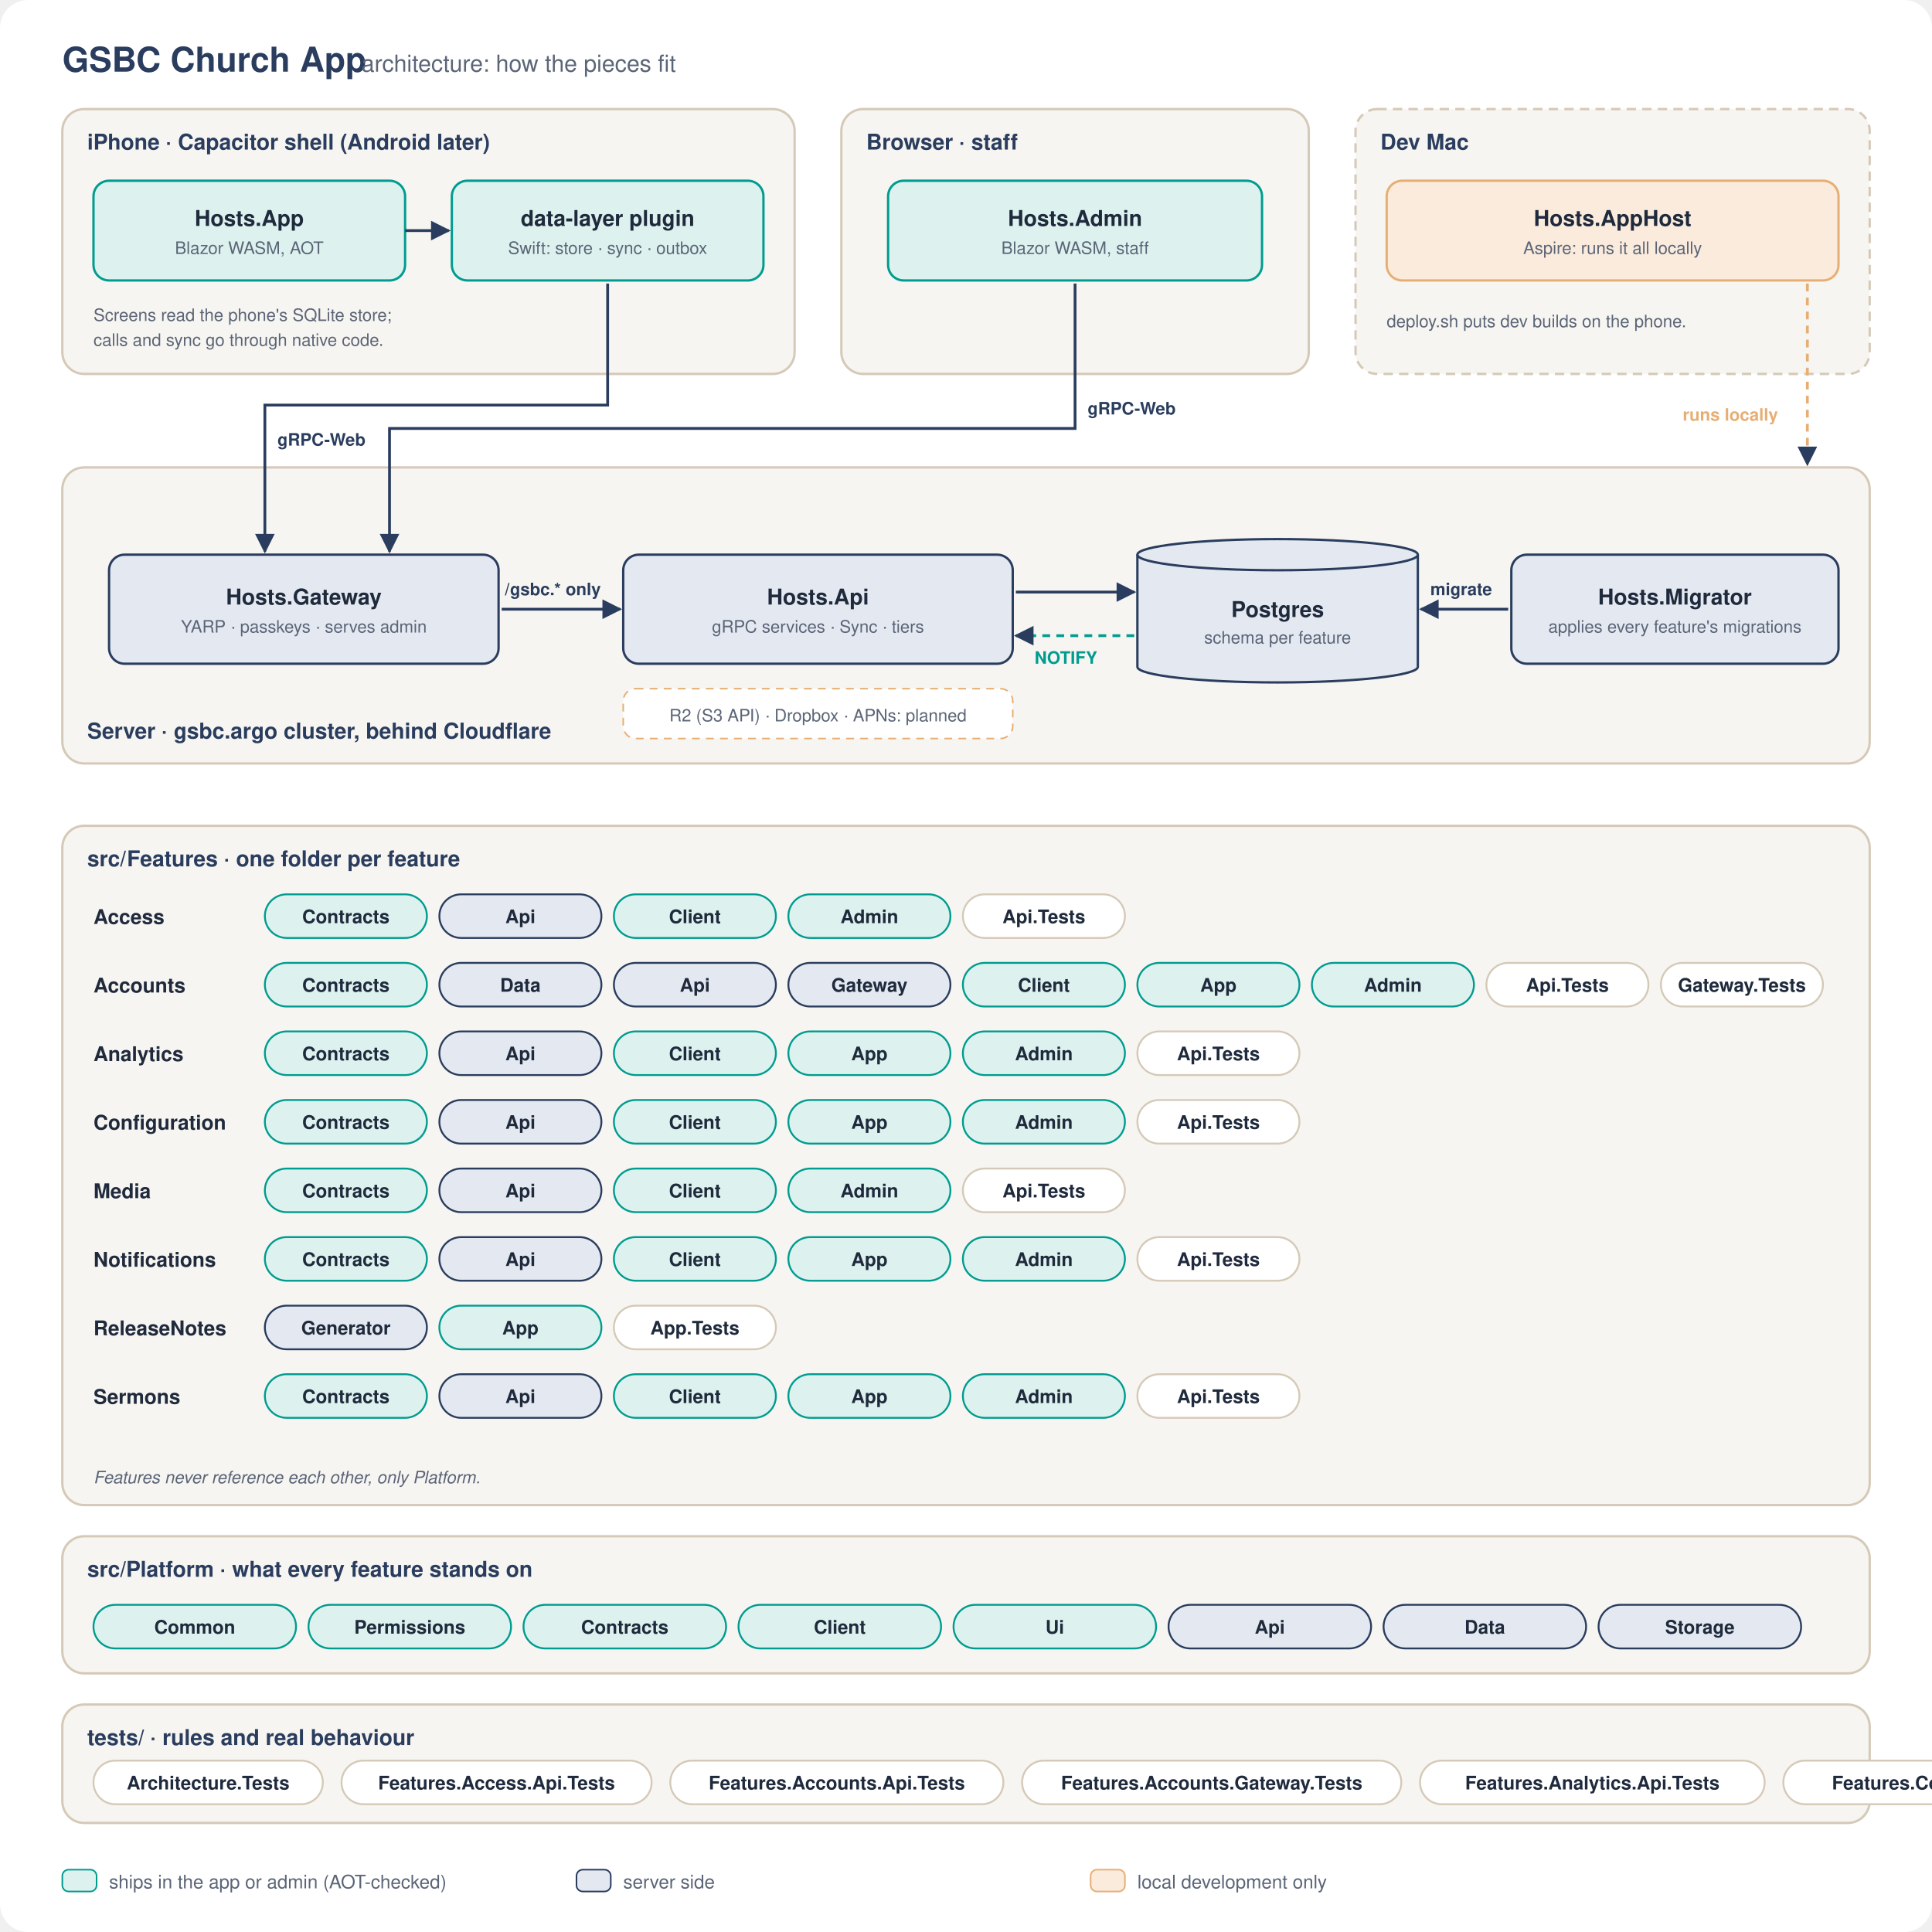
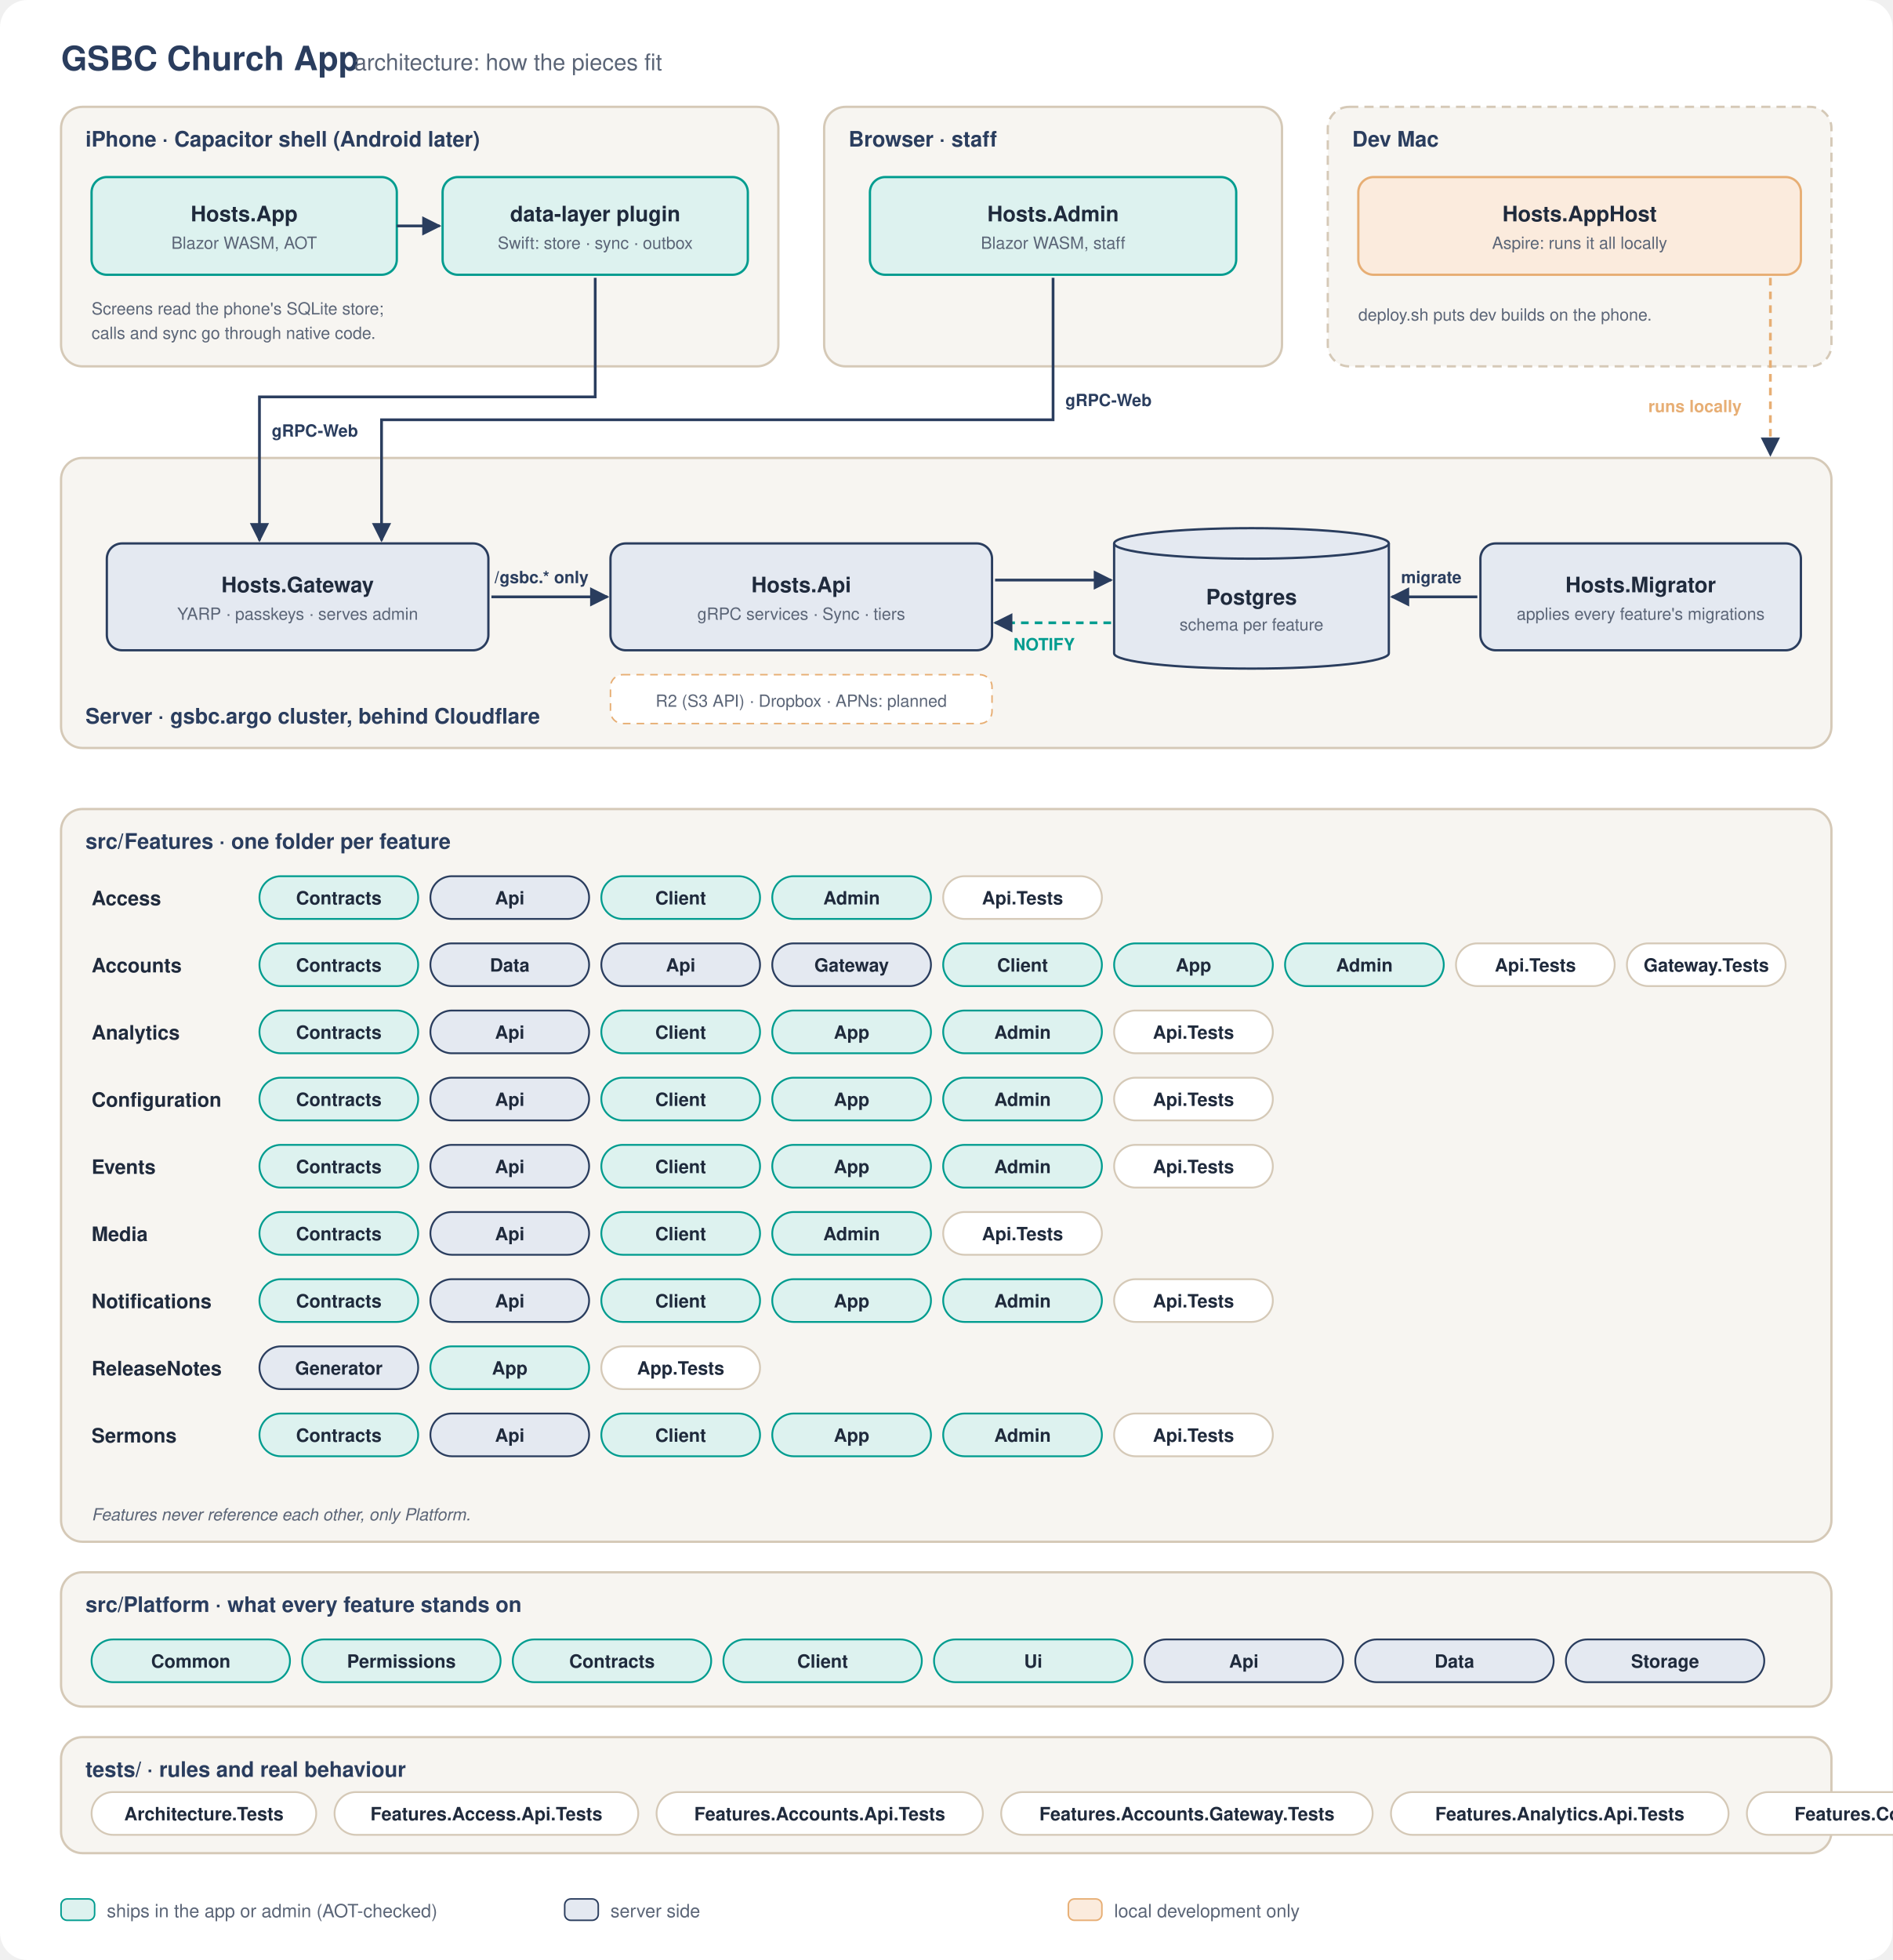
- <svg xmlns="http://www.w3.org/2000/svg" viewBox="0 0 1240 1240" width="1240" height="1240" font-family="Montserrat, -apple-system, 'Segoe UI', Helvetica, Arial, sans-serif" role="img" aria-label="GSBC Church App architecture">
+ <svg xmlns="http://www.w3.org/2000/svg" viewBox="0 0 1240 1284" width="1240" height="1284" font-family="Montserrat, -apple-system, 'Segoe UI', Helvetica, Arial, sans-serif" role="img" aria-label="GSBC Church App architecture">
  <defs>
    <marker id="arrow" viewBox="0 0 10 10" refX="9" refY="5" markerWidth="7" markerHeight="7" orient="auto-start-reverse">
      <path d="M0,0 L10,5 L0,10 z" fill="#2A3D5E" />
    </marker>
  </defs>
-   <rect width="1240" height="1240" rx="18" fill="#FFFFFF" />
+   <rect width="1240" height="1284" rx="18" fill="#FFFFFF" />
  <text x="40" y="46" font-size="22" font-weight="700" fill="#2A3D5E" text-anchor="start">GSBC Church App</text>
  <text x="232" y="46" font-size="15" font-weight="400" fill="#5B6577" text-anchor="start">architecture: how the pieces fit</text>
  <rect x="40" y="70" width="470" height="170" rx="14" fill="#F7F5F1" stroke="#D5C9B7" stroke-width="1.5" />
  <text x="56" y="96" font-size="14" font-weight="700" fill="#2A3D5E" text-anchor="start">iPhone · Capacitor shell (Android later)</text>
  <g data-project="GSBC.ChurchApp.Hosts.App">
    <rect x="60" y="116" width="200" height="64" rx="10" fill="#DDF2EF" stroke="#009C8F" stroke-width="1.5" />
    <text x="160.0" y="145.0" font-size="14" font-weight="700" fill="#1F2A3C" text-anchor="middle">Hosts.App</text>
    <text x="160.0" y="163.0" font-size="11" font-weight="400" fill="#5B6577" text-anchor="middle">Blazor WASM, AOT</text>
  </g>
  <g>
    <rect x="290" y="116" width="200" height="64" rx="10" fill="#DDF2EF" stroke="#009C8F" stroke-width="1.5" />
    <text x="390.0" y="145.0" font-size="14" font-weight="700" fill="#1F2A3C" text-anchor="middle">data-layer plugin</text>
    <text x="390.0" y="163.0" font-size="11" font-weight="400" fill="#5B6577" text-anchor="middle">Swift: store · sync · outbox</text>
  </g>
  <path d="M260,148 L288,148" fill="none" stroke="#2A3D5E" stroke-width="1.8" marker-end="url(#arrow)" />
  <text x="60" y="206" font-size="11" font-weight="400" fill="#5B6577" text-anchor="start">Screens read the phone's SQLite store;</text>
  <text x="60" y="222" font-size="11" font-weight="400" fill="#5B6577" text-anchor="start">calls and sync go through native code.</text>
  <rect x="540" y="70" width="300" height="170" rx="14" fill="#F7F5F1" stroke="#D5C9B7" stroke-width="1.5" />
  <text x="556" y="96" font-size="14" font-weight="700" fill="#2A3D5E" text-anchor="start">Browser · staff</text>
  <g data-project="GSBC.ChurchApp.Hosts.Admin">
    <rect x="570" y="116" width="240" height="64" rx="10" fill="#DDF2EF" stroke="#009C8F" stroke-width="1.5" />
    <text x="690.0" y="145.0" font-size="14" font-weight="700" fill="#1F2A3C" text-anchor="middle">Hosts.Admin</text>
    <text x="690.0" y="163.0" font-size="11" font-weight="400" fill="#5B6577" text-anchor="middle">Blazor WASM, staff</text>
  </g>
  <rect x="870" y="70" width="330" height="170" rx="14" fill="#F7F5F1" stroke="#D5C9B7" stroke-width="1.5" stroke-dasharray="6 4" />
  <text x="886" y="96" font-size="14" font-weight="700" fill="#2A3D5E" text-anchor="start">Dev Mac</text>
  <g data-project="GSBC.ChurchApp.Hosts.AppHost">
    <rect x="890" y="116" width="290" height="64" rx="10" fill="#FBEBDD" stroke="#E7AE74" stroke-width="1.5" />
    <text x="1035.0" y="145.0" font-size="14" font-weight="700" fill="#1F2A3C" text-anchor="middle">Hosts.AppHost</text>
    <text x="1035.0" y="163.0" font-size="11" font-weight="400" fill="#5B6577" text-anchor="middle">Aspire: runs it all locally</text>
  </g>
  <text x="890" y="210" font-size="11" font-weight="400" fill="#5B6577" text-anchor="start">deploy.sh puts dev builds on the phone.</text>
  <rect x="40" y="300" width="1160" height="190" rx="14" fill="#F7F5F1" stroke="#D5C9B7" stroke-width="1.5" />
  <text x="56" y="474" font-size="14" font-weight="700" fill="#2A3D5E" text-anchor="start">Server · gsbc.argo cluster, behind Cloudflare</text>
  <g data-project="GSBC.ChurchApp.Hosts.Gateway">
    <rect x="70" y="356" width="250" height="70" rx="10" fill="#E4E9F1" stroke="#2A3D5E" stroke-width="1.5" />
    <text x="195.0" y="388.0" font-size="14" font-weight="700" fill="#1F2A3C" text-anchor="middle">Hosts.Gateway</text>
    <text x="195.0" y="406.0" font-size="11" font-weight="400" fill="#5B6577" text-anchor="middle">YARP · passkeys · serves admin</text>
  </g>
  <g data-project="GSBC.ChurchApp.Hosts.Api">
    <rect x="400" y="356" width="250" height="70" rx="10" fill="#E4E9F1" stroke="#2A3D5E" stroke-width="1.5" />
    <text x="525.0" y="388.0" font-size="14" font-weight="700" fill="#1F2A3C" text-anchor="middle">Hosts.Api</text>
    <text x="525.0" y="406.0" font-size="11" font-weight="400" fill="#5B6577" text-anchor="middle">gRPC services · Sync · tiers</text>
  </g>
  <path d="M730,356 a90.0,10 0 0,1 180,0 v72 a90.0,10 0 0,1 -180,0 z" fill="#E4E9F1" stroke="#2A3D5E" stroke-width="1.5" />
  <path d="M730,356 a90.0,10 0 0,0 180,0" fill="none" stroke="#2A3D5E" stroke-width="1.5" />
  <text x="820.0" y="396.0" font-size="14" font-weight="700" fill="#1F2A3C" text-anchor="middle">Postgres</text>
  <text x="820.0" y="413.0" font-size="11" font-weight="400" fill="#5B6577" text-anchor="middle">schema per feature</text>
  <g data-project="GSBC.ChurchApp.Hosts.Migrator">
    <rect x="970" y="356" width="210" height="70" rx="10" fill="#E4E9F1" stroke="#2A3D5E" stroke-width="1.5" />
    <text x="1075.0" y="388.0" font-size="14" font-weight="700" fill="#1F2A3C" text-anchor="middle">Hosts.Migrator</text>
    <text x="1075.0" y="406.0" font-size="11" font-weight="400" fill="#5B6577" text-anchor="middle">applies every feature's migrations</text>
  </g>
  <rect x="400" y="442" width="250" height="32" rx="8" fill="#FFFFFF" stroke="#E7AE74" stroke-dasharray="5 4" />
  <text x="525" y="463" font-size="11" font-weight="400" fill="#5B6577" text-anchor="middle">R2 (S3 API) · Dropbox · APNs: planned</text>
  <path d="M390,182 L390,260 L170,260 L170,354" fill="none" stroke="#2A3D5E" stroke-width="1.8" marker-end="url(#arrow)" />
  <text x="178" y="286" font-size="11" font-weight="600" fill="#2A3D5E" text-anchor="start">gRPC-Web</text>
  <path d="M690,182 L690,275 L250,275 L250,354" fill="none" stroke="#2A3D5E" stroke-width="1.8" marker-end="url(#arrow)" />
  <text x="698" y="266" font-size="11" font-weight="600" fill="#2A3D5E" text-anchor="start">gRPC-Web</text>
  <path d="M322,391 L398,391" fill="none" stroke="#2A3D5E" stroke-width="1.8" marker-end="url(#arrow)" />
  <text x="324" y="382" font-size="11" font-weight="600" fill="#2A3D5E" text-anchor="start">/gsbc.* only</text>
  <path d="M652,380 L728,380" fill="none" stroke="#2A3D5E" stroke-width="1.8" marker-end="url(#arrow)" />
  <path d="M728,408 L652,408" fill="none" stroke="#009C8F" stroke-width="1.8" stroke-dasharray="5 4" marker-end="url(#arrow)" />
  <text x="664" y="426" font-size="11" font-weight="600" fill="#009C8F" text-anchor="start">NOTIFY</text>
  <path d="M968,391 L912,391" fill="none" stroke="#2A3D5E" stroke-width="1.8" marker-end="url(#arrow)" />
  <text x="918" y="382" font-size="11" font-weight="600" fill="#2A3D5E" text-anchor="start">migrate</text>
  <path d="M1160,182 L1160,298" fill="none" stroke="#E7AE74" stroke-width="1.8" stroke-dasharray="5 4" marker-end="url(#arrow)" />
  <text x="1080" y="270" font-size="11" font-weight="600" fill="#E7AE74" text-anchor="start">runs locally</text>
-   <rect x="40" y="530" width="1160" height="436" rx="14" fill="#F7F5F1" stroke="#D5C9B7" stroke-width="1.5" />
+   <rect x="40" y="530" width="1160" height="480" rx="14" fill="#F7F5F1" stroke="#D5C9B7" stroke-width="1.5" />
  <text x="56" y="556" font-size="14" font-weight="700" fill="#2A3D5E" text-anchor="start">src/Features · one folder per feature</text>
  <text x="60" y="593" font-size="13" font-weight="700" fill="#1F2A3C" text-anchor="start">Access</text>
  <g data-project="GSBC.ChurchApp.Features.Access.Contracts">
    <rect x="170" y="574" width="104" height="28" rx="14" fill="#DDF2EF" stroke="#009C8F" stroke-width="1.2" />
    <text x="222.0" y="592.5" font-size="12" font-weight="600" fill="#1F2A3C" text-anchor="middle">Contracts</text>
  </g>
  <g data-project="GSBC.ChurchApp.Features.Access.Api">
    <rect x="282" y="574" width="104" height="28" rx="14" fill="#E4E9F1" stroke="#2A3D5E" stroke-width="1.2" />
    <text x="334.0" y="592.5" font-size="12" font-weight="600" fill="#1F2A3C" text-anchor="middle">Api</text>
  </g>
  <g data-project="GSBC.ChurchApp.Features.Access.Client">
    <rect x="394" y="574" width="104" height="28" rx="14" fill="#DDF2EF" stroke="#009C8F" stroke-width="1.2" />
    <text x="446.0" y="592.5" font-size="12" font-weight="600" fill="#1F2A3C" text-anchor="middle">Client</text>
  </g>
  <g data-project="GSBC.ChurchApp.Features.Access.Admin">
    <rect x="506" y="574" width="104" height="28" rx="14" fill="#DDF2EF" stroke="#009C8F" stroke-width="1.2" />
    <text x="558.0" y="592.5" font-size="12" font-weight="600" fill="#1F2A3C" text-anchor="middle">Admin</text>
  </g>
  <g data-project="GSBC.ChurchApp.Features.Access.Api.Tests">
    <rect x="618" y="574" width="104" height="28" rx="14" fill="#FFFFFF" stroke="#D5C9B7" stroke-width="1.2" />
    <text x="670.0" y="592.5" font-size="12" font-weight="600" fill="#1F2A3C" text-anchor="middle">Api.Tests</text>
  </g>
  <text x="60" y="637" font-size="13" font-weight="700" fill="#1F2A3C" text-anchor="start">Accounts</text>
  <g data-project="GSBC.ChurchApp.Features.Accounts.Contracts">
    <rect x="170" y="618" width="104" height="28" rx="14" fill="#DDF2EF" stroke="#009C8F" stroke-width="1.2" />
    <text x="222.0" y="636.5" font-size="12" font-weight="600" fill="#1F2A3C" text-anchor="middle">Contracts</text>
  </g>
  <g data-project="GSBC.ChurchApp.Features.Accounts.Data">
    <rect x="282" y="618" width="104" height="28" rx="14" fill="#E4E9F1" stroke="#2A3D5E" stroke-width="1.2" />
    <text x="334.0" y="636.5" font-size="12" font-weight="600" fill="#1F2A3C" text-anchor="middle">Data</text>
  </g>
  <g data-project="GSBC.ChurchApp.Features.Accounts.Api">
    <rect x="394" y="618" width="104" height="28" rx="14" fill="#E4E9F1" stroke="#2A3D5E" stroke-width="1.2" />
    <text x="446.0" y="636.5" font-size="12" font-weight="600" fill="#1F2A3C" text-anchor="middle">Api</text>
  </g>
  <g data-project="GSBC.ChurchApp.Features.Accounts.Gateway">
    <rect x="506" y="618" width="104" height="28" rx="14" fill="#E4E9F1" stroke="#2A3D5E" stroke-width="1.2" />
    <text x="558.0" y="636.5" font-size="12" font-weight="600" fill="#1F2A3C" text-anchor="middle">Gateway</text>
  </g>
  <g data-project="GSBC.ChurchApp.Features.Accounts.Client">
    <rect x="618" y="618" width="104" height="28" rx="14" fill="#DDF2EF" stroke="#009C8F" stroke-width="1.2" />
    <text x="670.0" y="636.5" font-size="12" font-weight="600" fill="#1F2A3C" text-anchor="middle">Client</text>
  </g>
  <g data-project="GSBC.ChurchApp.Features.Accounts.App">
    <rect x="730" y="618" width="104" height="28" rx="14" fill="#DDF2EF" stroke="#009C8F" stroke-width="1.2" />
    <text x="782.0" y="636.5" font-size="12" font-weight="600" fill="#1F2A3C" text-anchor="middle">App</text>
  </g>
  <g data-project="GSBC.ChurchApp.Features.Accounts.Admin">
    <rect x="842" y="618" width="104" height="28" rx="14" fill="#DDF2EF" stroke="#009C8F" stroke-width="1.2" />
    <text x="894.0" y="636.5" font-size="12" font-weight="600" fill="#1F2A3C" text-anchor="middle">Admin</text>
  </g>
  <g data-project="GSBC.ChurchApp.Features.Accounts.Api.Tests">
    <rect x="954" y="618" width="104" height="28" rx="14" fill="#FFFFFF" stroke="#D5C9B7" stroke-width="1.2" />
    <text x="1006.0" y="636.5" font-size="12" font-weight="600" fill="#1F2A3C" text-anchor="middle">Api.Tests</text>
  </g>
  <g data-project="GSBC.ChurchApp.Features.Accounts.Gateway.Tests">
    <rect x="1066" y="618" width="104" height="28" rx="14" fill="#FFFFFF" stroke="#D5C9B7" stroke-width="1.2" />
    <text x="1118.0" y="636.5" font-size="12" font-weight="600" fill="#1F2A3C" text-anchor="middle">Gateway.Tests</text>
  </g>
  <text x="60" y="681" font-size="13" font-weight="700" fill="#1F2A3C" text-anchor="start">Analytics</text>
  <g data-project="GSBC.ChurchApp.Features.Analytics.Contracts">
    <rect x="170" y="662" width="104" height="28" rx="14" fill="#DDF2EF" stroke="#009C8F" stroke-width="1.2" />
    <text x="222.0" y="680.5" font-size="12" font-weight="600" fill="#1F2A3C" text-anchor="middle">Contracts</text>
  </g>
  <g data-project="GSBC.ChurchApp.Features.Analytics.Api">
    <rect x="282" y="662" width="104" height="28" rx="14" fill="#E4E9F1" stroke="#2A3D5E" stroke-width="1.2" />
    <text x="334.0" y="680.5" font-size="12" font-weight="600" fill="#1F2A3C" text-anchor="middle">Api</text>
  </g>
  <g data-project="GSBC.ChurchApp.Features.Analytics.Client">
    <rect x="394" y="662" width="104" height="28" rx="14" fill="#DDF2EF" stroke="#009C8F" stroke-width="1.2" />
    <text x="446.0" y="680.5" font-size="12" font-weight="600" fill="#1F2A3C" text-anchor="middle">Client</text>
  </g>
  <g data-project="GSBC.ChurchApp.Features.Analytics.App">
    <rect x="506" y="662" width="104" height="28" rx="14" fill="#DDF2EF" stroke="#009C8F" stroke-width="1.2" />
    <text x="558.0" y="680.5" font-size="12" font-weight="600" fill="#1F2A3C" text-anchor="middle">App</text>
  </g>
  <g data-project="GSBC.ChurchApp.Features.Analytics.Admin">
    <rect x="618" y="662" width="104" height="28" rx="14" fill="#DDF2EF" stroke="#009C8F" stroke-width="1.2" />
    <text x="670.0" y="680.5" font-size="12" font-weight="600" fill="#1F2A3C" text-anchor="middle">Admin</text>
  </g>
  <g data-project="GSBC.ChurchApp.Features.Analytics.Api.Tests">
    <rect x="730" y="662" width="104" height="28" rx="14" fill="#FFFFFF" stroke="#D5C9B7" stroke-width="1.2" />
    <text x="782.0" y="680.5" font-size="12" font-weight="600" fill="#1F2A3C" text-anchor="middle">Api.Tests</text>
  </g>
  <text x="60" y="725" font-size="13" font-weight="700" fill="#1F2A3C" text-anchor="start">Configuration</text>
  <g data-project="GSBC.ChurchApp.Features.Configuration.Contracts">
    <rect x="170" y="706" width="104" height="28" rx="14" fill="#DDF2EF" stroke="#009C8F" stroke-width="1.2" />
    <text x="222.0" y="724.5" font-size="12" font-weight="600" fill="#1F2A3C" text-anchor="middle">Contracts</text>
  </g>
  <g data-project="GSBC.ChurchApp.Features.Configuration.Api">
    <rect x="282" y="706" width="104" height="28" rx="14" fill="#E4E9F1" stroke="#2A3D5E" stroke-width="1.2" />
    <text x="334.0" y="724.5" font-size="12" font-weight="600" fill="#1F2A3C" text-anchor="middle">Api</text>
  </g>
  <g data-project="GSBC.ChurchApp.Features.Configuration.Client">
    <rect x="394" y="706" width="104" height="28" rx="14" fill="#DDF2EF" stroke="#009C8F" stroke-width="1.2" />
    <text x="446.0" y="724.5" font-size="12" font-weight="600" fill="#1F2A3C" text-anchor="middle">Client</text>
  </g>
  <g data-project="GSBC.ChurchApp.Features.Configuration.App">
    <rect x="506" y="706" width="104" height="28" rx="14" fill="#DDF2EF" stroke="#009C8F" stroke-width="1.2" />
    <text x="558.0" y="724.5" font-size="12" font-weight="600" fill="#1F2A3C" text-anchor="middle">App</text>
  </g>
  <g data-project="GSBC.ChurchApp.Features.Configuration.Admin">
    <rect x="618" y="706" width="104" height="28" rx="14" fill="#DDF2EF" stroke="#009C8F" stroke-width="1.2" />
    <text x="670.0" y="724.5" font-size="12" font-weight="600" fill="#1F2A3C" text-anchor="middle">Admin</text>
  </g>
  <g data-project="GSBC.ChurchApp.Features.Configuration.Api.Tests">
    <rect x="730" y="706" width="104" height="28" rx="14" fill="#FFFFFF" stroke="#D5C9B7" stroke-width="1.2" />
    <text x="782.0" y="724.5" font-size="12" font-weight="600" fill="#1F2A3C" text-anchor="middle">Api.Tests</text>
  </g>
-   <text x="60" y="769" font-size="13" font-weight="700" fill="#1F2A3C" text-anchor="start">Media</text>
-   <g data-project="GSBC.ChurchApp.Features.Media.Contracts">
+   <text x="60" y="769" font-size="13" font-weight="700" fill="#1F2A3C" text-anchor="start">Events</text>
+   <g data-project="GSBC.ChurchApp.Features.Events.Contracts">
    <rect x="170" y="750" width="104" height="28" rx="14" fill="#DDF2EF" stroke="#009C8F" stroke-width="1.2" />
    <text x="222.0" y="768.5" font-size="12" font-weight="600" fill="#1F2A3C" text-anchor="middle">Contracts</text>
  </g>
-   <g data-project="GSBC.ChurchApp.Features.Media.Api">
+   <g data-project="GSBC.ChurchApp.Features.Events.Api">
    <rect x="282" y="750" width="104" height="28" rx="14" fill="#E4E9F1" stroke="#2A3D5E" stroke-width="1.2" />
    <text x="334.0" y="768.5" font-size="12" font-weight="600" fill="#1F2A3C" text-anchor="middle">Api</text>
  </g>
-   <g data-project="GSBC.ChurchApp.Features.Media.Client">
+   <g data-project="GSBC.ChurchApp.Features.Events.Client">
    <rect x="394" y="750" width="104" height="28" rx="14" fill="#DDF2EF" stroke="#009C8F" stroke-width="1.2" />
    <text x="446.0" y="768.5" font-size="12" font-weight="600" fill="#1F2A3C" text-anchor="middle">Client</text>
  </g>
-   <g data-project="GSBC.ChurchApp.Features.Media.Admin">
+   <g data-project="GSBC.ChurchApp.Features.Events.App">
    <rect x="506" y="750" width="104" height="28" rx="14" fill="#DDF2EF" stroke="#009C8F" stroke-width="1.2" />
-     <text x="558.0" y="768.5" font-size="12" font-weight="600" fill="#1F2A3C" text-anchor="middle">Admin</text>
-   </g>
-   <g data-project="GSBC.ChurchApp.Features.Media.Api.Tests">
-     <rect x="618" y="750" width="104" height="28" rx="14" fill="#FFFFFF" stroke="#D5C9B7" stroke-width="1.2" />
-     <text x="670.0" y="768.5" font-size="12" font-weight="600" fill="#1F2A3C" text-anchor="middle">Api.Tests</text>
-   </g>
-   <text x="60" y="813" font-size="13" font-weight="700" fill="#1F2A3C" text-anchor="start">Notifications</text>
-   <g data-project="GSBC.ChurchApp.Features.Notifications.Contracts">
+     <text x="558.0" y="768.5" font-size="12" font-weight="600" fill="#1F2A3C" text-anchor="middle">App</text>
+   </g>
+   <g data-project="GSBC.ChurchApp.Features.Events.Admin">
+     <rect x="618" y="750" width="104" height="28" rx="14" fill="#DDF2EF" stroke="#009C8F" stroke-width="1.2" />
+     <text x="670.0" y="768.5" font-size="12" font-weight="600" fill="#1F2A3C" text-anchor="middle">Admin</text>
+   </g>
+   <g data-project="GSBC.ChurchApp.Features.Events.Api.Tests">
+     <rect x="730" y="750" width="104" height="28" rx="14" fill="#FFFFFF" stroke="#D5C9B7" stroke-width="1.2" />
+     <text x="782.0" y="768.5" font-size="12" font-weight="600" fill="#1F2A3C" text-anchor="middle">Api.Tests</text>
+   </g>
+   <text x="60" y="813" font-size="13" font-weight="700" fill="#1F2A3C" text-anchor="start">Media</text>
+   <g data-project="GSBC.ChurchApp.Features.Media.Contracts">
    <rect x="170" y="794" width="104" height="28" rx="14" fill="#DDF2EF" stroke="#009C8F" stroke-width="1.2" />
    <text x="222.0" y="812.5" font-size="12" font-weight="600" fill="#1F2A3C" text-anchor="middle">Contracts</text>
  </g>
-   <g data-project="GSBC.ChurchApp.Features.Notifications.Api">
+   <g data-project="GSBC.ChurchApp.Features.Media.Api">
    <rect x="282" y="794" width="104" height="28" rx="14" fill="#E4E9F1" stroke="#2A3D5E" stroke-width="1.2" />
    <text x="334.0" y="812.5" font-size="12" font-weight="600" fill="#1F2A3C" text-anchor="middle">Api</text>
  </g>
-   <g data-project="GSBC.ChurchApp.Features.Notifications.Client">
+   <g data-project="GSBC.ChurchApp.Features.Media.Client">
    <rect x="394" y="794" width="104" height="28" rx="14" fill="#DDF2EF" stroke="#009C8F" stroke-width="1.2" />
    <text x="446.0" y="812.5" font-size="12" font-weight="600" fill="#1F2A3C" text-anchor="middle">Client</text>
  </g>
+   <g data-project="GSBC.ChurchApp.Features.Media.Admin">
+     <rect x="506" y="794" width="104" height="28" rx="14" fill="#DDF2EF" stroke="#009C8F" stroke-width="1.2" />
+     <text x="558.0" y="812.5" font-size="12" font-weight="600" fill="#1F2A3C" text-anchor="middle">Admin</text>
+   </g>
+   <g data-project="GSBC.ChurchApp.Features.Media.Api.Tests">
+     <rect x="618" y="794" width="104" height="28" rx="14" fill="#FFFFFF" stroke="#D5C9B7" stroke-width="1.2" />
+     <text x="670.0" y="812.5" font-size="12" font-weight="600" fill="#1F2A3C" text-anchor="middle">Api.Tests</text>
+   </g>
+   <text x="60" y="857" font-size="13" font-weight="700" fill="#1F2A3C" text-anchor="start">Notifications</text>
+   <g data-project="GSBC.ChurchApp.Features.Notifications.Contracts">
+     <rect x="170" y="838" width="104" height="28" rx="14" fill="#DDF2EF" stroke="#009C8F" stroke-width="1.2" />
+     <text x="222.0" y="856.5" font-size="12" font-weight="600" fill="#1F2A3C" text-anchor="middle">Contracts</text>
+   </g>
+   <g data-project="GSBC.ChurchApp.Features.Notifications.Api">
+     <rect x="282" y="838" width="104" height="28" rx="14" fill="#E4E9F1" stroke="#2A3D5E" stroke-width="1.2" />
+     <text x="334.0" y="856.5" font-size="12" font-weight="600" fill="#1F2A3C" text-anchor="middle">Api</text>
+   </g>
+   <g data-project="GSBC.ChurchApp.Features.Notifications.Client">
+     <rect x="394" y="838" width="104" height="28" rx="14" fill="#DDF2EF" stroke="#009C8F" stroke-width="1.2" />
+     <text x="446.0" y="856.5" font-size="12" font-weight="600" fill="#1F2A3C" text-anchor="middle">Client</text>
+   </g>
  <g data-project="GSBC.ChurchApp.Features.Notifications.App">
-     <rect x="506" y="794" width="104" height="28" rx="14" fill="#DDF2EF" stroke="#009C8F" stroke-width="1.2" />
-     <text x="558.0" y="812.5" font-size="12" font-weight="600" fill="#1F2A3C" text-anchor="middle">App</text>
+     <rect x="506" y="838" width="104" height="28" rx="14" fill="#DDF2EF" stroke="#009C8F" stroke-width="1.2" />
+     <text x="558.0" y="856.5" font-size="12" font-weight="600" fill="#1F2A3C" text-anchor="middle">App</text>
  </g>
  <g data-project="GSBC.ChurchApp.Features.Notifications.Admin">
-     <rect x="618" y="794" width="104" height="28" rx="14" fill="#DDF2EF" stroke="#009C8F" stroke-width="1.2" />
-     <text x="670.0" y="812.5" font-size="12" font-weight="600" fill="#1F2A3C" text-anchor="middle">Admin</text>
+     <rect x="618" y="838" width="104" height="28" rx="14" fill="#DDF2EF" stroke="#009C8F" stroke-width="1.2" />
+     <text x="670.0" y="856.5" font-size="12" font-weight="600" fill="#1F2A3C" text-anchor="middle">Admin</text>
  </g>
  <g data-project="GSBC.ChurchApp.Features.Notifications.Api.Tests">
-     <rect x="730" y="794" width="104" height="28" rx="14" fill="#FFFFFF" stroke="#D5C9B7" stroke-width="1.2" />
-     <text x="782.0" y="812.5" font-size="12" font-weight="600" fill="#1F2A3C" text-anchor="middle">Api.Tests</text>
-   </g>
-   <text x="60" y="857" font-size="13" font-weight="700" fill="#1F2A3C" text-anchor="start">ReleaseNotes</text>
+     <rect x="730" y="838" width="104" height="28" rx="14" fill="#FFFFFF" stroke="#D5C9B7" stroke-width="1.2" />
+     <text x="782.0" y="856.5" font-size="12" font-weight="600" fill="#1F2A3C" text-anchor="middle">Api.Tests</text>
+   </g>
+   <text x="60" y="901" font-size="13" font-weight="700" fill="#1F2A3C" text-anchor="start">ReleaseNotes</text>
  <g data-project="GSBC.ChurchApp.Features.ReleaseNotes.Generator">
-     <rect x="170" y="838" width="104" height="28" rx="14" fill="#E4E9F1" stroke="#2A3D5E" stroke-width="1.2" />
-     <text x="222.0" y="856.5" font-size="12" font-weight="600" fill="#1F2A3C" text-anchor="middle">Generator</text>
+     <rect x="170" y="882" width="104" height="28" rx="14" fill="#E4E9F1" stroke="#2A3D5E" stroke-width="1.2" />
+     <text x="222.0" y="900.5" font-size="12" font-weight="600" fill="#1F2A3C" text-anchor="middle">Generator</text>
  </g>
  <g data-project="GSBC.ChurchApp.Features.ReleaseNotes.App">
-     <rect x="282" y="838" width="104" height="28" rx="14" fill="#DDF2EF" stroke="#009C8F" stroke-width="1.2" />
-     <text x="334.0" y="856.5" font-size="12" font-weight="600" fill="#1F2A3C" text-anchor="middle">App</text>
+     <rect x="282" y="882" width="104" height="28" rx="14" fill="#DDF2EF" stroke="#009C8F" stroke-width="1.2" />
+     <text x="334.0" y="900.5" font-size="12" font-weight="600" fill="#1F2A3C" text-anchor="middle">App</text>
  </g>
  <g data-project="GSBC.ChurchApp.Features.ReleaseNotes.App.Tests">
-     <rect x="394" y="838" width="104" height="28" rx="14" fill="#FFFFFF" stroke="#D5C9B7" stroke-width="1.2" />
-     <text x="446.0" y="856.5" font-size="12" font-weight="600" fill="#1F2A3C" text-anchor="middle">App.Tests</text>
-   </g>
-   <text x="60" y="901" font-size="13" font-weight="700" fill="#1F2A3C" text-anchor="start">Sermons</text>
+     <rect x="394" y="882" width="104" height="28" rx="14" fill="#FFFFFF" stroke="#D5C9B7" stroke-width="1.2" />
+     <text x="446.0" y="900.5" font-size="12" font-weight="600" fill="#1F2A3C" text-anchor="middle">App.Tests</text>
+   </g>
+   <text x="60" y="945" font-size="13" font-weight="700" fill="#1F2A3C" text-anchor="start">Sermons</text>
  <g data-project="GSBC.ChurchApp.Features.Sermons.Contracts">
-     <rect x="170" y="882" width="104" height="28" rx="14" fill="#DDF2EF" stroke="#009C8F" stroke-width="1.2" />
-     <text x="222.0" y="900.5" font-size="12" font-weight="600" fill="#1F2A3C" text-anchor="middle">Contracts</text>
+     <rect x="170" y="926" width="104" height="28" rx="14" fill="#DDF2EF" stroke="#009C8F" stroke-width="1.2" />
+     <text x="222.0" y="944.5" font-size="12" font-weight="600" fill="#1F2A3C" text-anchor="middle">Contracts</text>
  </g>
  <g data-project="GSBC.ChurchApp.Features.Sermons.Api">
-     <rect x="282" y="882" width="104" height="28" rx="14" fill="#E4E9F1" stroke="#2A3D5E" stroke-width="1.2" />
-     <text x="334.0" y="900.5" font-size="12" font-weight="600" fill="#1F2A3C" text-anchor="middle">Api</text>
+     <rect x="282" y="926" width="104" height="28" rx="14" fill="#E4E9F1" stroke="#2A3D5E" stroke-width="1.2" />
+     <text x="334.0" y="944.5" font-size="12" font-weight="600" fill="#1F2A3C" text-anchor="middle">Api</text>
  </g>
  <g data-project="GSBC.ChurchApp.Features.Sermons.Client">
-     <rect x="394" y="882" width="104" height="28" rx="14" fill="#DDF2EF" stroke="#009C8F" stroke-width="1.2" />
-     <text x="446.0" y="900.5" font-size="12" font-weight="600" fill="#1F2A3C" text-anchor="middle">Client</text>
+     <rect x="394" y="926" width="104" height="28" rx="14" fill="#DDF2EF" stroke="#009C8F" stroke-width="1.2" />
+     <text x="446.0" y="944.5" font-size="12" font-weight="600" fill="#1F2A3C" text-anchor="middle">Client</text>
  </g>
  <g data-project="GSBC.ChurchApp.Features.Sermons.App">
-     <rect x="506" y="882" width="104" height="28" rx="14" fill="#DDF2EF" stroke="#009C8F" stroke-width="1.2" />
-     <text x="558.0" y="900.5" font-size="12" font-weight="600" fill="#1F2A3C" text-anchor="middle">App</text>
+     <rect x="506" y="926" width="104" height="28" rx="14" fill="#DDF2EF" stroke="#009C8F" stroke-width="1.2" />
+     <text x="558.0" y="944.5" font-size="12" font-weight="600" fill="#1F2A3C" text-anchor="middle">App</text>
  </g>
  <g data-project="GSBC.ChurchApp.Features.Sermons.Admin">
-     <rect x="618" y="882" width="104" height="28" rx="14" fill="#DDF2EF" stroke="#009C8F" stroke-width="1.2" />
-     <text x="670.0" y="900.5" font-size="12" font-weight="600" fill="#1F2A3C" text-anchor="middle">Admin</text>
+     <rect x="618" y="926" width="104" height="28" rx="14" fill="#DDF2EF" stroke="#009C8F" stroke-width="1.2" />
+     <text x="670.0" y="944.5" font-size="12" font-weight="600" fill="#1F2A3C" text-anchor="middle">Admin</text>
  </g>
  <g data-project="GSBC.ChurchApp.Features.Sermons.Api.Tests">
-     <rect x="730" y="882" width="104" height="28" rx="14" fill="#FFFFFF" stroke="#D5C9B7" stroke-width="1.2" />
-     <text x="782.0" y="900.5" font-size="12" font-weight="600" fill="#1F2A3C" text-anchor="middle">Api.Tests</text>
-   </g>
-   <text x="60" y="952" font-size="11" font-weight="400" fill="#5B6577" text-anchor="start" font-style="italic">Features never reference each other, only Platform.</text>
-   <rect x="40" y="986" width="1160" height="88" rx="14" fill="#F7F5F1" stroke="#D5C9B7" stroke-width="1.5" />
-   <text x="56" y="1012" font-size="14" font-weight="700" fill="#2A3D5E" text-anchor="start">src/Platform · what every feature stands on</text>
+     <rect x="730" y="926" width="104" height="28" rx="14" fill="#FFFFFF" stroke="#D5C9B7" stroke-width="1.2" />
+     <text x="782.0" y="944.5" font-size="12" font-weight="600" fill="#1F2A3C" text-anchor="middle">Api.Tests</text>
+   </g>
+   <text x="60" y="996" font-size="11" font-weight="400" fill="#5B6577" text-anchor="start" font-style="italic">Features never reference each other, only Platform.</text>
+   <rect x="40" y="1030" width="1160" height="88" rx="14" fill="#F7F5F1" stroke="#D5C9B7" stroke-width="1.5" />
+   <text x="56" y="1056" font-size="14" font-weight="700" fill="#2A3D5E" text-anchor="start">src/Platform · what every feature stands on</text>
  <g data-project="GSBC.ChurchApp.Platform.Common">
-     <rect x="60" y="1030" width="130" height="28" rx="14" fill="#DDF2EF" stroke="#009C8F" stroke-width="1.2" />
-     <text x="125.0" y="1048.5" font-size="12" font-weight="600" fill="#1F2A3C" text-anchor="middle">Common</text>
+     <rect x="60" y="1074" width="130" height="28" rx="14" fill="#DDF2EF" stroke="#009C8F" stroke-width="1.2" />
+     <text x="125.0" y="1092.5" font-size="12" font-weight="600" fill="#1F2A3C" text-anchor="middle">Common</text>
  </g>
  <g data-project="GSBC.ChurchApp.Platform.Permissions">
-     <rect x="198" y="1030" width="130" height="28" rx="14" fill="#DDF2EF" stroke="#009C8F" stroke-width="1.2" />
-     <text x="263.0" y="1048.5" font-size="12" font-weight="600" fill="#1F2A3C" text-anchor="middle">Permissions</text>
+     <rect x="198" y="1074" width="130" height="28" rx="14" fill="#DDF2EF" stroke="#009C8F" stroke-width="1.2" />
+     <text x="263.0" y="1092.5" font-size="12" font-weight="600" fill="#1F2A3C" text-anchor="middle">Permissions</text>
  </g>
  <g data-project="GSBC.ChurchApp.Platform.Contracts">
-     <rect x="336" y="1030" width="130" height="28" rx="14" fill="#DDF2EF" stroke="#009C8F" stroke-width="1.2" />
-     <text x="401.0" y="1048.5" font-size="12" font-weight="600" fill="#1F2A3C" text-anchor="middle">Contracts</text>
+     <rect x="336" y="1074" width="130" height="28" rx="14" fill="#DDF2EF" stroke="#009C8F" stroke-width="1.2" />
+     <text x="401.0" y="1092.5" font-size="12" font-weight="600" fill="#1F2A3C" text-anchor="middle">Contracts</text>
  </g>
  <g data-project="GSBC.ChurchApp.Platform.Client">
-     <rect x="474" y="1030" width="130" height="28" rx="14" fill="#DDF2EF" stroke="#009C8F" stroke-width="1.2" />
-     <text x="539.0" y="1048.5" font-size="12" font-weight="600" fill="#1F2A3C" text-anchor="middle">Client</text>
+     <rect x="474" y="1074" width="130" height="28" rx="14" fill="#DDF2EF" stroke="#009C8F" stroke-width="1.2" />
+     <text x="539.0" y="1092.5" font-size="12" font-weight="600" fill="#1F2A3C" text-anchor="middle">Client</text>
  </g>
  <g data-project="GSBC.ChurchApp.Platform.Ui">
-     <rect x="612" y="1030" width="130" height="28" rx="14" fill="#DDF2EF" stroke="#009C8F" stroke-width="1.2" />
-     <text x="677.0" y="1048.5" font-size="12" font-weight="600" fill="#1F2A3C" text-anchor="middle">Ui</text>
+     <rect x="612" y="1074" width="130" height="28" rx="14" fill="#DDF2EF" stroke="#009C8F" stroke-width="1.2" />
+     <text x="677.0" y="1092.5" font-size="12" font-weight="600" fill="#1F2A3C" text-anchor="middle">Ui</text>
  </g>
  <g data-project="GSBC.ChurchApp.Platform.Api">
-     <rect x="750" y="1030" width="130" height="28" rx="14" fill="#E4E9F1" stroke="#2A3D5E" stroke-width="1.2" />
-     <text x="815.0" y="1048.5" font-size="12" font-weight="600" fill="#1F2A3C" text-anchor="middle">Api</text>
+     <rect x="750" y="1074" width="130" height="28" rx="14" fill="#E4E9F1" stroke="#2A3D5E" stroke-width="1.2" />
+     <text x="815.0" y="1092.5" font-size="12" font-weight="600" fill="#1F2A3C" text-anchor="middle">Api</text>
  </g>
  <g data-project="GSBC.ChurchApp.Platform.Data">
-     <rect x="888" y="1030" width="130" height="28" rx="14" fill="#E4E9F1" stroke="#2A3D5E" stroke-width="1.2" />
-     <text x="953.0" y="1048.5" font-size="12" font-weight="600" fill="#1F2A3C" text-anchor="middle">Data</text>
+     <rect x="888" y="1074" width="130" height="28" rx="14" fill="#E4E9F1" stroke="#2A3D5E" stroke-width="1.2" />
+     <text x="953.0" y="1092.5" font-size="12" font-weight="600" fill="#1F2A3C" text-anchor="middle">Data</text>
  </g>
  <g data-project="GSBC.ChurchApp.Platform.Storage">
-     <rect x="1026" y="1030" width="130" height="28" rx="14" fill="#E4E9F1" stroke="#2A3D5E" stroke-width="1.2" />
-     <text x="1091.0" y="1048.5" font-size="12" font-weight="600" fill="#1F2A3C" text-anchor="middle">Storage</text>
-   </g>
-   <rect x="40" y="1094" width="1160" height="76" rx="14" fill="#F7F5F1" stroke="#D5C9B7" stroke-width="1.5" />
-   <text x="56" y="1120" font-size="14" font-weight="700" fill="#2A3D5E" text-anchor="start">tests/ · rules and real behaviour</text>
+     <rect x="1026" y="1074" width="130" height="28" rx="14" fill="#E4E9F1" stroke="#2A3D5E" stroke-width="1.2" />
+     <text x="1091.0" y="1092.5" font-size="12" font-weight="600" fill="#1F2A3C" text-anchor="middle">Storage</text>
+   </g>
+   <rect x="40" y="1138" width="1160" height="76" rx="14" fill="#F7F5F1" stroke="#D5C9B7" stroke-width="1.5" />
+   <text x="56" y="1164" font-size="14" font-weight="700" fill="#2A3D5E" text-anchor="start">tests/ · rules and real behaviour</text>
  <g data-project="GSBC.ChurchApp.Architecture.Tests">
-     <rect x="60" y="1130" width="147.2" height="28" rx="14" fill="#FFFFFF" stroke="#D5C9B7" stroke-width="1.2" />
-     <text x="133.6" y="1148.5" font-size="12" font-weight="600" fill="#1F2A3C" text-anchor="middle">Architecture.Tests</text>
+     <rect x="60" y="1174" width="147.2" height="28" rx="14" fill="#FFFFFF" stroke="#D5C9B7" stroke-width="1.2" />
+     <text x="133.6" y="1192.5" font-size="12" font-weight="600" fill="#1F2A3C" text-anchor="middle">Architecture.Tests</text>
  </g>
  <g data-project="GSBC.ChurchApp.Features.Access.Api.Tests">
-     <rect x="219.2" y="1130" width="199.0" height="28" rx="14" fill="#FFFFFF" stroke="#D5C9B7" stroke-width="1.2" />
-     <text x="318.7" y="1148.5" font-size="12" font-weight="600" fill="#1F2A3C" text-anchor="middle">Features.Access.Api.Tests</text>
+     <rect x="219.2" y="1174" width="199.0" height="28" rx="14" fill="#FFFFFF" stroke="#D5C9B7" stroke-width="1.2" />
+     <text x="318.7" y="1192.5" font-size="12" font-weight="600" fill="#1F2A3C" text-anchor="middle">Features.Access.Api.Tests</text>
  </g>
  <g data-project="GSBC.ChurchApp.Features.Accounts.Api.Tests">
-     <rect x="430.2" y="1130" width="213.8" height="28" rx="14" fill="#FFFFFF" stroke="#D5C9B7" stroke-width="1.2" />
-     <text x="537.1" y="1148.5" font-size="12" font-weight="600" fill="#1F2A3C" text-anchor="middle">Features.Accounts.Api.Tests</text>
+     <rect x="430.2" y="1174" width="213.8" height="28" rx="14" fill="#FFFFFF" stroke="#D5C9B7" stroke-width="1.2" />
+     <text x="537.1" y="1192.5" font-size="12" font-weight="600" fill="#1F2A3C" text-anchor="middle">Features.Accounts.Api.Tests</text>
  </g>
  <g data-project="GSBC.ChurchApp.Features.Accounts.Gateway.Tests">
-     <rect x="656.0" y="1130" width="243.4" height="28" rx="14" fill="#FFFFFF" stroke="#D5C9B7" stroke-width="1.2" />
-     <text x="777.7" y="1148.5" font-size="12" font-weight="600" fill="#1F2A3C" text-anchor="middle">Features.Accounts.Gateway.Tests</text>
+     <rect x="656.0" y="1174" width="243.4" height="28" rx="14" fill="#FFFFFF" stroke="#D5C9B7" stroke-width="1.2" />
+     <text x="777.7" y="1192.5" font-size="12" font-weight="600" fill="#1F2A3C" text-anchor="middle">Features.Accounts.Gateway.Tests</text>
  </g>
  <g data-project="GSBC.ChurchApp.Features.Analytics.Api.Tests">
-     <rect x="911.4" y="1130" width="221.2" height="28" rx="14" fill="#FFFFFF" stroke="#D5C9B7" stroke-width="1.2" />
-     <text x="1022.0" y="1148.5" font-size="12" font-weight="600" fill="#1F2A3C" text-anchor="middle">Features.Analytics.Api.Tests</text>
+     <rect x="911.4" y="1174" width="221.2" height="28" rx="14" fill="#FFFFFF" stroke="#D5C9B7" stroke-width="1.2" />
+     <text x="1022.0" y="1192.5" font-size="12" font-weight="600" fill="#1F2A3C" text-anchor="middle">Features.Analytics.Api.Tests</text>
  </g>
  <g data-project="GSBC.ChurchApp.Features.Configuration.Api.Tests">
-     <rect x="1144.6" y="1130" width="250.8" height="28" rx="14" fill="#FFFFFF" stroke="#D5C9B7" stroke-width="1.2" />
-     <text x="1270.0" y="1148.5" font-size="12" font-weight="600" fill="#1F2A3C" text-anchor="middle">Features.Configuration.Api.Tests</text>
+     <rect x="1144.6" y="1174" width="250.8" height="28" rx="14" fill="#FFFFFF" stroke="#D5C9B7" stroke-width="1.2" />
+     <text x="1270.0" y="1192.5" font-size="12" font-weight="600" fill="#1F2A3C" text-anchor="middle">Features.Configuration.Api.Tests</text>
+   </g>
+   <g data-project="GSBC.ChurchApp.Features.Events.Api.Tests">
+     <rect x="1407.4" y="1174" width="199.0" height="28" rx="14" fill="#FFFFFF" stroke="#D5C9B7" stroke-width="1.2" />
+     <text x="1506.9" y="1192.5" font-size="12" font-weight="600" fill="#1F2A3C" text-anchor="middle">Features.Events.Api.Tests</text>
  </g>
  <g data-project="GSBC.ChurchApp.Features.Media.Api.Tests">
-     <rect x="1407.4" y="1130" width="191.6" height="28" rx="14" fill="#FFFFFF" stroke="#D5C9B7" stroke-width="1.2" />
-     <text x="1503.2" y="1148.5" font-size="12" font-weight="600" fill="#1F2A3C" text-anchor="middle">Features.Media.Api.Tests</text>
+     <rect x="1618.4" y="1174" width="191.6" height="28" rx="14" fill="#FFFFFF" stroke="#D5C9B7" stroke-width="1.2" />
+     <text x="1714.2" y="1192.5" font-size="12" font-weight="600" fill="#1F2A3C" text-anchor="middle">Features.Media.Api.Tests</text>
  </g>
  <g data-project="GSBC.ChurchApp.Features.Notifications.Api.Tests">
-     <rect x="1611.0" y="1130" width="250.8" height="28" rx="14" fill="#FFFFFF" stroke="#D5C9B7" stroke-width="1.2" />
-     <text x="1736.4" y="1148.5" font-size="12" font-weight="600" fill="#1F2A3C" text-anchor="middle">Features.Notifications.Api.Tests</text>
+     <rect x="1822.0" y="1174" width="250.8" height="28" rx="14" fill="#FFFFFF" stroke="#D5C9B7" stroke-width="1.2" />
+     <text x="1947.4" y="1192.5" font-size="12" font-weight="600" fill="#1F2A3C" text-anchor="middle">Features.Notifications.Api.Tests</text>
  </g>
  <g data-project="GSBC.ChurchApp.Features.ReleaseNotes.App.Tests">
-     <rect x="1873.8" y="1130" width="243.4" height="28" rx="14" fill="#FFFFFF" stroke="#D5C9B7" stroke-width="1.2" />
-     <text x="1995.5" y="1148.5" font-size="12" font-weight="600" fill="#1F2A3C" text-anchor="middle">Features.ReleaseNotes.App.Tests</text>
+     <rect x="2084.8" y="1174" width="243.4" height="28" rx="14" fill="#FFFFFF" stroke="#D5C9B7" stroke-width="1.2" />
+     <text x="2206.5" y="1192.5" font-size="12" font-weight="600" fill="#1F2A3C" text-anchor="middle">Features.ReleaseNotes.App.Tests</text>
  </g>
  <g data-project="GSBC.ChurchApp.Features.Sermons.Api.Tests">
-     <rect x="2129.2" y="1130" width="206.4" height="28" rx="14" fill="#FFFFFF" stroke="#D5C9B7" stroke-width="1.2" />
-     <text x="2232.4" y="1148.5" font-size="12" font-weight="600" fill="#1F2A3C" text-anchor="middle">Features.Sermons.Api.Tests</text>
+     <rect x="2340.2" y="1174" width="206.4" height="28" rx="14" fill="#FFFFFF" stroke="#D5C9B7" stroke-width="1.2" />
+     <text x="2443.4" y="1192.5" font-size="12" font-weight="600" fill="#1F2A3C" text-anchor="middle">Features.Sermons.Api.Tests</text>
  </g>
  <g data-project="GSBC.ChurchApp.Platform.Api.Tests">
-     <rect x="2347.6" y="1130" width="147.2" height="28" rx="14" fill="#FFFFFF" stroke="#D5C9B7" stroke-width="1.2" />
-     <text x="2421.2" y="1148.5" font-size="12" font-weight="600" fill="#1F2A3C" text-anchor="middle">Platform.Api.Tests</text>
+     <rect x="2558.6" y="1174" width="147.2" height="28" rx="14" fill="#FFFFFF" stroke="#D5C9B7" stroke-width="1.2" />
+     <text x="2632.2" y="1192.5" font-size="12" font-weight="600" fill="#1F2A3C" text-anchor="middle">Platform.Api.Tests</text>
  </g>
  <g data-project="GSBC.ChurchApp.Platform.Contracts.Tests">
-     <rect x="2506.8" y="1130" width="191.6" height="28" rx="14" fill="#FFFFFF" stroke="#D5C9B7" stroke-width="1.2" />
-     <text x="2602.6" y="1148.5" font-size="12" font-weight="600" fill="#1F2A3C" text-anchor="middle">Platform.Contracts.Tests</text>
+     <rect x="2717.8" y="1174" width="191.6" height="28" rx="14" fill="#FFFFFF" stroke="#D5C9B7" stroke-width="1.2" />
+     <text x="2813.6" y="1192.5" font-size="12" font-weight="600" fill="#1F2A3C" text-anchor="middle">Platform.Contracts.Tests</text>
  </g>
  <g data-project="GSBC.ChurchApp.Platform.Permissions.Tests">
-     <rect x="2710.4" y="1130" width="206.4" height="28" rx="14" fill="#FFFFFF" stroke="#D5C9B7" stroke-width="1.2" />
-     <text x="2813.6" y="1148.5" font-size="12" font-weight="600" fill="#1F2A3C" text-anchor="middle">Platform.Permissions.Tests</text>
-   </g>
-   <rect x="40" y="1200" width="22" height="14" rx="4" fill="#DDF2EF" stroke="#009C8F" />
-   <text x="70" y="1212" font-size="12" font-weight="400" fill="#5B6577" text-anchor="start">ships in the app or admin (AOT-checked)</text>
-   <rect x="370" y="1200" width="22" height="14" rx="4" fill="#E4E9F1" stroke="#2A3D5E" />
-   <text x="400" y="1212" font-size="12" font-weight="400" fill="#5B6577" text-anchor="start">server side</text>
-   <rect x="700" y="1200" width="22" height="14" rx="4" fill="#FBEBDD" stroke="#E7AE74" />
-   <text x="730" y="1212" font-size="12" font-weight="400" fill="#5B6577" text-anchor="start">local development only</text>
+     <rect x="2921.4" y="1174" width="206.4" height="28" rx="14" fill="#FFFFFF" stroke="#D5C9B7" stroke-width="1.2" />
+     <text x="3024.6" y="1192.5" font-size="12" font-weight="600" fill="#1F2A3C" text-anchor="middle">Platform.Permissions.Tests</text>
+   </g>
+   <rect x="40" y="1244" width="22" height="14" rx="4" fill="#DDF2EF" stroke="#009C8F" />
+   <text x="70" y="1256" font-size="12" font-weight="400" fill="#5B6577" text-anchor="start">ships in the app or admin (AOT-checked)</text>
+   <rect x="370" y="1244" width="22" height="14" rx="4" fill="#E4E9F1" stroke="#2A3D5E" />
+   <text x="400" y="1256" font-size="12" font-weight="400" fill="#5B6577" text-anchor="start">server side</text>
+   <rect x="700" y="1244" width="22" height="14" rx="4" fill="#FBEBDD" stroke="#E7AE74" />
+   <text x="730" y="1256" font-size="12" font-weight="400" fill="#5B6577" text-anchor="start">local development only</text>
</svg>
